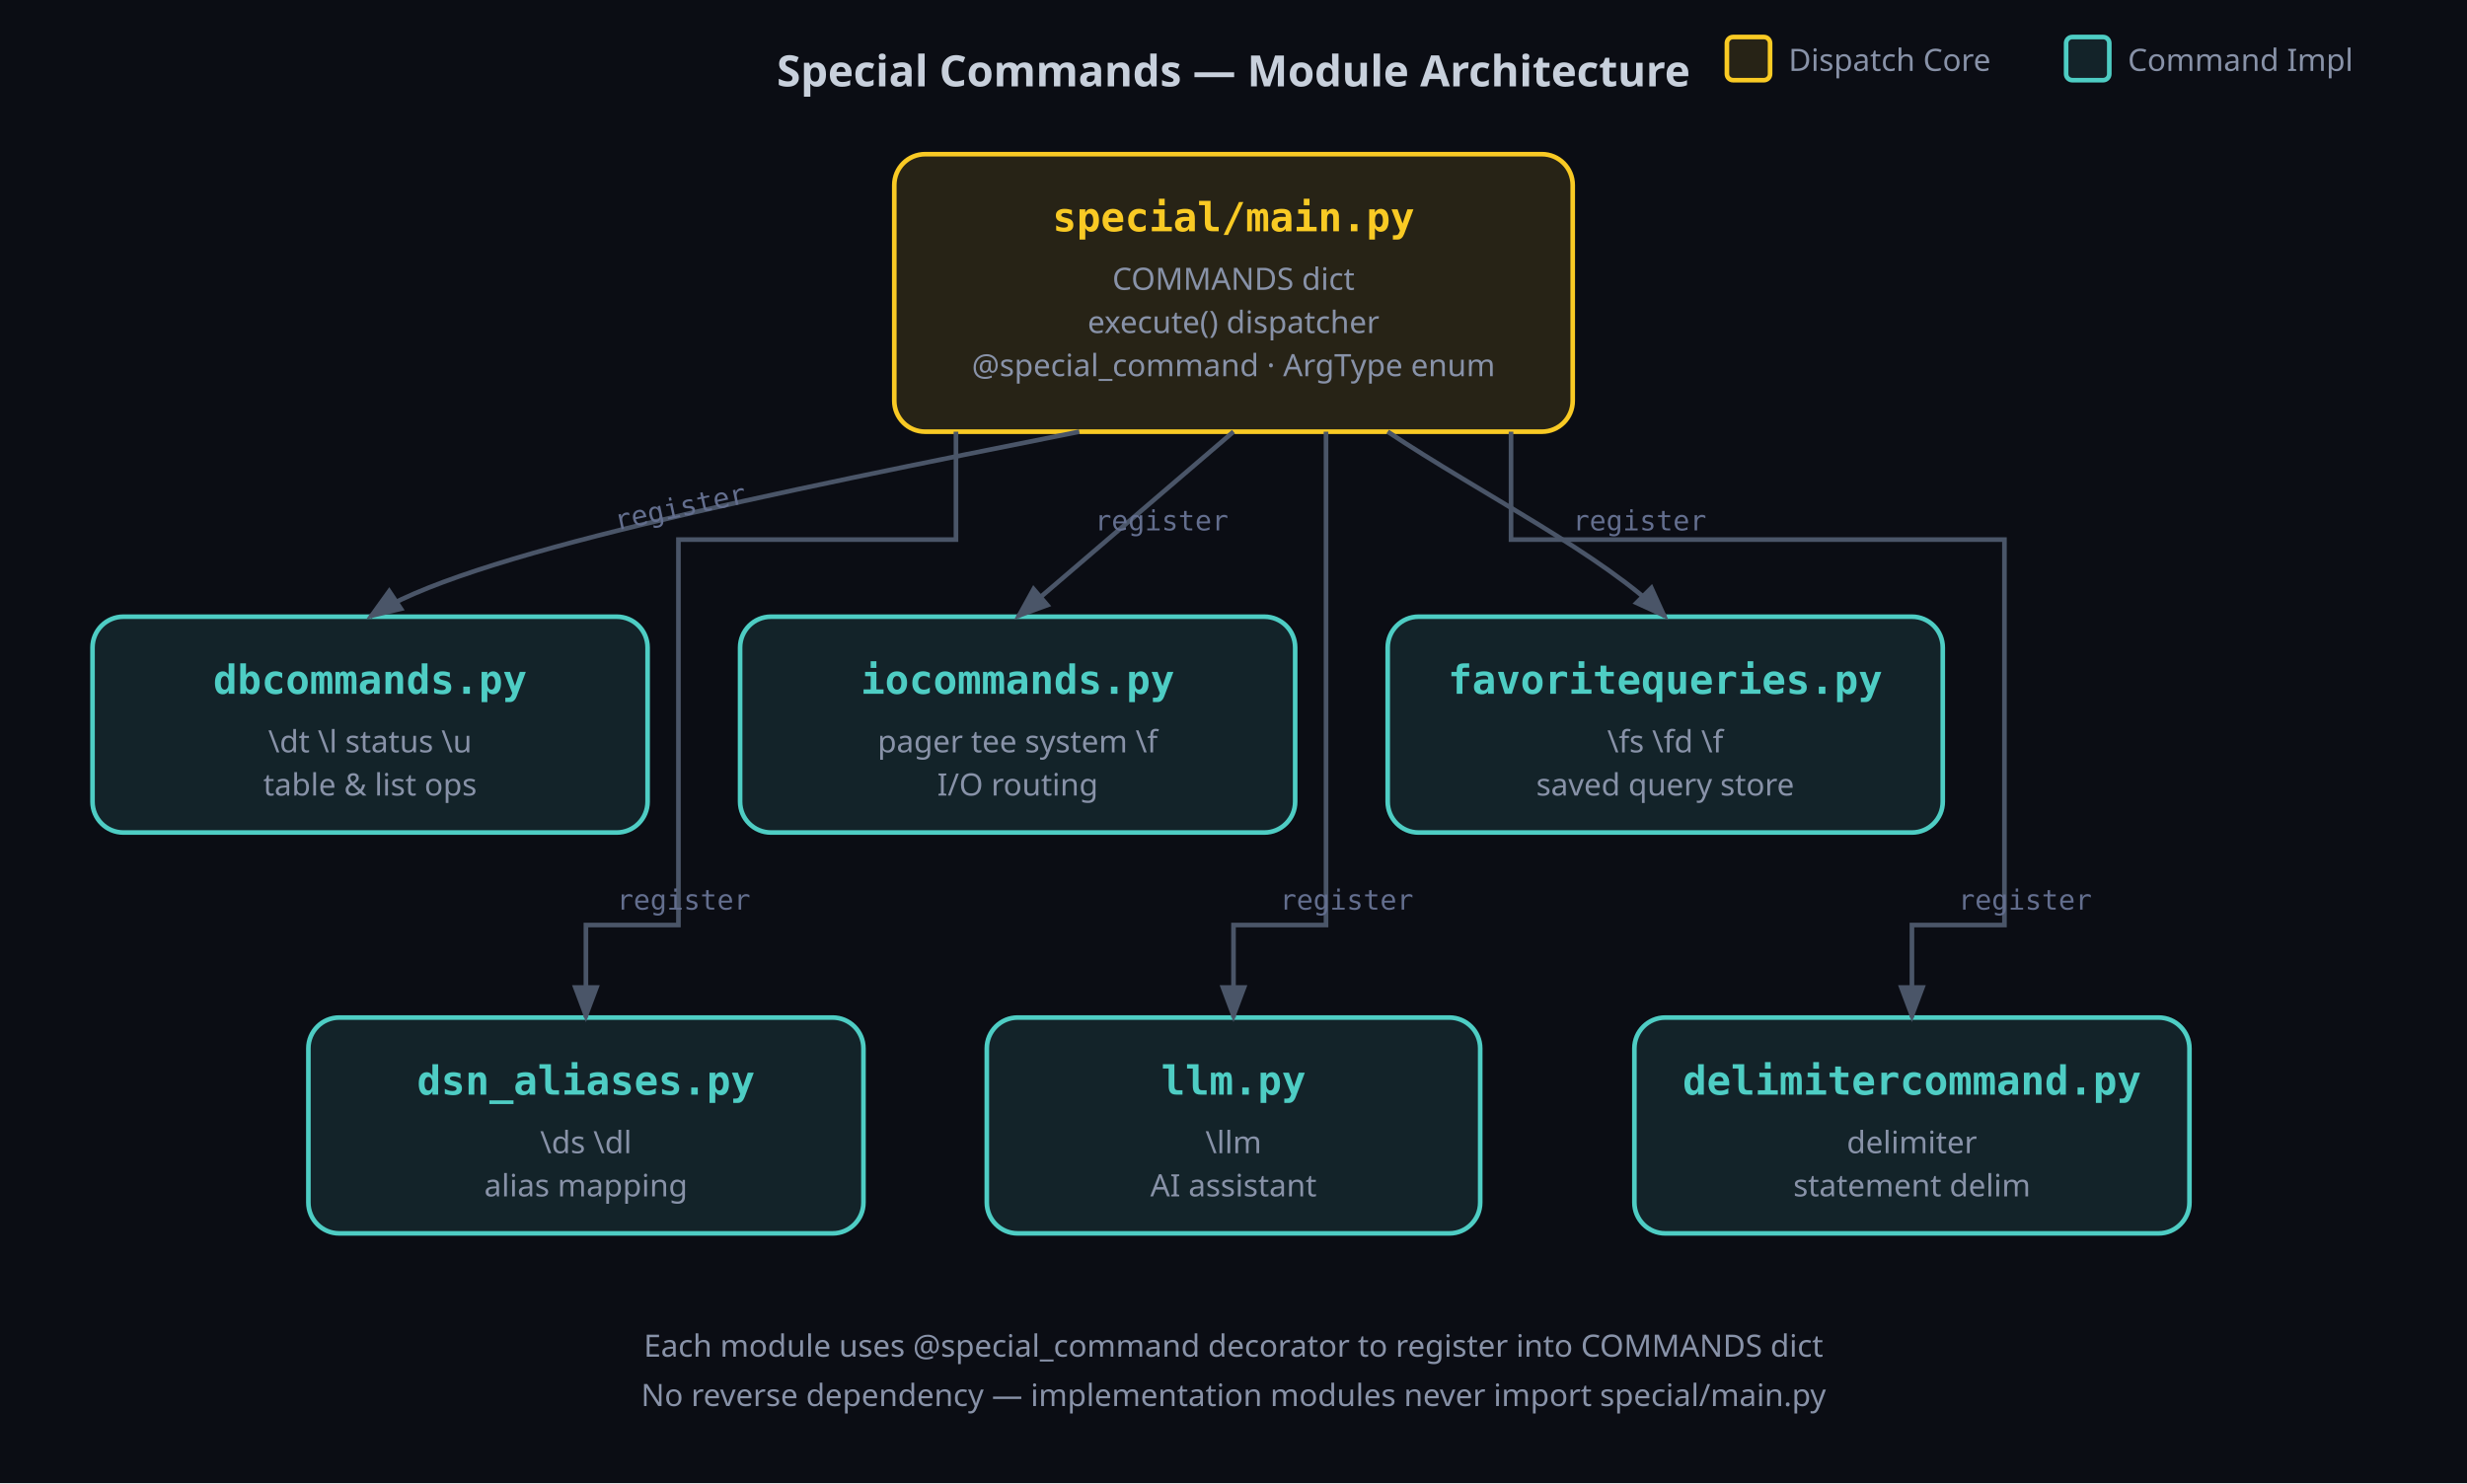
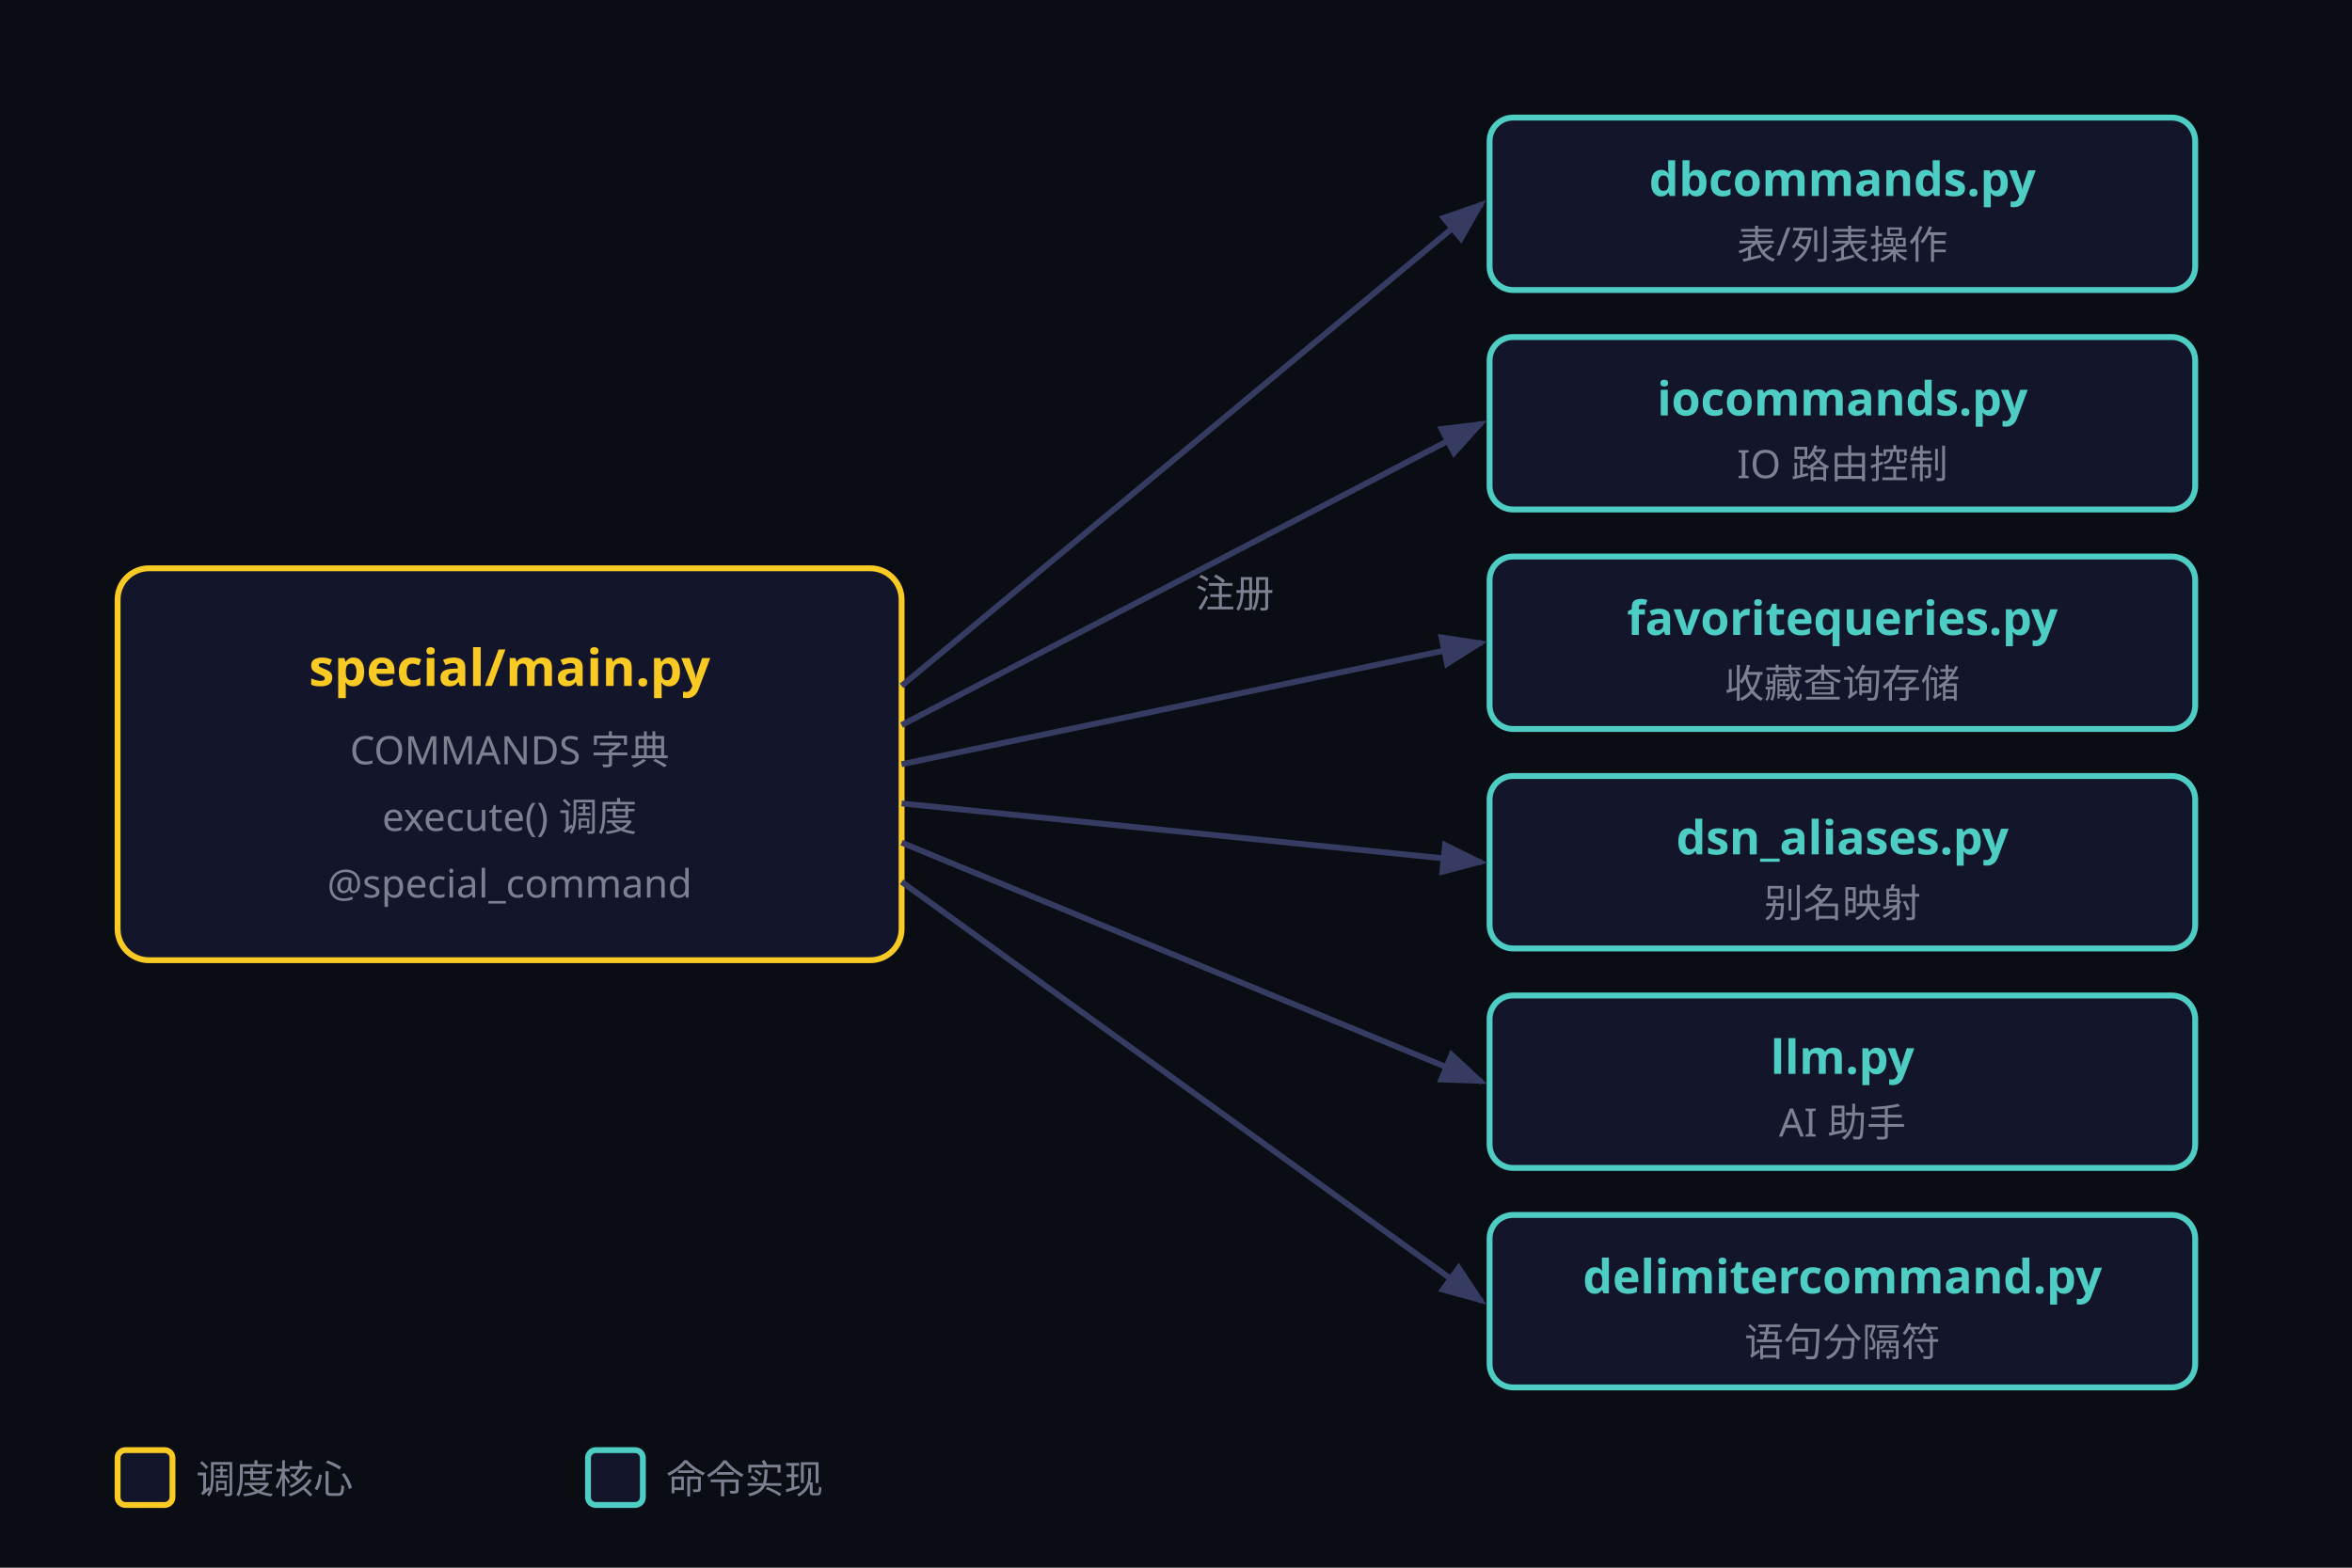
- <svg xmlns="http://www.w3.org/2000/svg" width="800" height="481" viewBox="0 0 800 481">
+ <svg xmlns="http://www.w3.org/2000/svg" width="600" height="400" viewBox="0 0 600 400">
  <style>
    .bg { fill: #0b0d14; }
-     .node-core { fill: rgba(249,202,36,0.12); stroke: #f9ca24; stroke-width: 1.5; }
-     .node-impl { fill: rgba(78,205,196,0.12); stroke: #4ecdc4; stroke-width: 1.5; }
-     .label-core { fill: #f9ca24; font-family: ui-monospace, monospace; font-size: 13px; font-weight: 600; }
-     .label-impl { fill: #4ecdc4; font-family: ui-monospace, monospace; font-size: 13px; font-weight: 600; }
-     .sub { fill: #8892a8; font-family: ui-sans-serif, system-ui, sans-serif; font-size: 10px; }
-     .arrow { stroke: #4a5568; stroke-width: 1.5; fill: none; marker-end: url(#arrowhead); }
-     .arrow-label { fill: #636e8e; font-family: ui-monospace, monospace; font-size: 9px; }
-     .title { fill: #c8d0dc; font-family: ui-sans-serif, system-ui, sans-serif; font-size: 14px; font-weight: 700; }
-     .legend-text { fill: #8892a8; font-family: ui-sans-serif, system-ui, sans-serif; font-size: 10px; }
+     .node-core { fill: #13162a; stroke: #f9ca24; stroke-width: 1.5; }
+     .node-impl { fill: #13162a; stroke: #4ecdc4; stroke-width: 1.5; }
+     .label-core { fill: #f9ca24; font-family: system-ui, sans-serif; font-size: 13px; font-weight: 600; }
+     .label-impl { fill: #4ecdc4; font-family: system-ui, sans-serif; font-size: 12px; font-weight: 600; }
+     .sub { fill: #7c8090; font-family: system-ui, sans-serif; font-size: 10px; }
+     .arrow { stroke: #363b62; stroke-width: 1.5; fill: none; }
+     .legend-text { fill: #7c8090; font-family: system-ui, sans-serif; font-size: 10px; }
    path:hover { stroke: #6c8ef5 !important; stroke-width: 3 !important; cursor: pointer; }
  </style>
  <defs>
-     <marker id="arrowhead" markerWidth="8" markerHeight="6" refX="7" refY="3" orient="auto">
-       <polygon points="0 0, 8 3, 0 6" fill="#4a5568" />
+     <marker id="ah" markerWidth="8" markerHeight="6" refX="7" refY="3" orient="auto">
+       <polygon points="0 0, 8 3, 0 6" fill="#363b62" />
    </marker>
  </defs>
-   <rect class="bg" width="800" height="481" />
-   <text x="400" y="28" text-anchor="middle" class="title">Special Commands — Module Architecture</text>
-   <g transform="translate(560, 12)">
-     <rect x="0" y="0" width="14" height="14" rx="2" class="node-core" />
-     <text x="20" y="11" class="legend-text">Dispatch Core</text>
-     <rect x="110" y="0" width="14" height="14" rx="2" class="node-impl" />
-     <text x="130" y="11" class="legend-text">Command Impl</text>
+   <rect class="bg" width="600" height="400" />
+   <g transform="translate(30, 370)">
+     <rect x="0" y="0" width="14" height="14" rx="2" fill="#13162a" stroke="#f9ca24" stroke-width="1.5" />
+     <text x="20" y="11" class="legend-text">调度核心</text>
+     <rect x="120" y="0" width="14" height="14" rx="2" fill="#13162a" stroke="#4ecdc4" stroke-width="1.5" />
+     <text x="140" y="11" class="legend-text">命令实现</text>
  </g>
-   <g>
-     <rect x="290" y="50" width="220" height="90" rx="10" class="node-core" />
-     <text x="400" y="75" text-anchor="middle" class="label-core">special/main.py</text>
-     <text x="400" y="94" text-anchor="middle" class="sub">COMMANDS dict</text>
-     <text x="400" y="108" text-anchor="middle" class="sub">execute() dispatcher</text>
-     <text x="400" y="122" text-anchor="middle" class="sub">@special_command · ArgType enum</text>
-   </g>
-   <g>
-     <rect x="30" y="200" width="180" height="70" rx="10" class="node-impl" />
-     <text x="120" y="225" text-anchor="middle" class="label-impl">dbcommands.py</text>
-     <text x="120" y="244" text-anchor="middle" class="sub">\dt \l status \u</text>
-     <text x="120" y="258" text-anchor="middle" class="sub">table &amp; list ops</text>
-   </g>
-   <g>
-     <rect x="240" y="200" width="180" height="70" rx="10" class="node-impl" />
-     <text x="330" y="225" text-anchor="middle" class="label-impl">iocommands.py</text>
-     <text x="330" y="244" text-anchor="middle" class="sub">pager tee system \f</text>
-     <text x="330" y="258" text-anchor="middle" class="sub">I/O routing</text>
-   </g>
-   <g>
-     <rect x="450" y="200" width="180" height="70" rx="10" class="node-impl" />
-     <text x="540" y="225" text-anchor="middle" class="label-impl">favoritequeries.py</text>
-     <text x="540" y="244" text-anchor="middle" class="sub">\fs \fd \f</text>
-     <text x="540" y="258" text-anchor="middle" class="sub">saved query store</text>
-   </g>
-   <g>
-     <rect x="100" y="330" width="180" height="70" rx="10" class="node-impl" />
-     <text x="190" y="355" text-anchor="middle" class="label-impl">dsn_aliases.py</text>
-     <text x="190" y="374" text-anchor="middle" class="sub">\ds \dl</text>
-     <text x="190" y="388" text-anchor="middle" class="sub">alias mapping</text>
-   </g>
-   <g>
-     <rect x="320" y="330" width="160" height="70" rx="10" class="node-impl" />
-     <text x="400" y="355" text-anchor="middle" class="label-impl">llm.py</text>
-     <text x="400" y="374" text-anchor="middle" class="sub">\llm</text>
-     <text x="400" y="388" text-anchor="middle" class="sub">AI assistant</text>
-   </g>
-   <g>
-     <rect x="530" y="330" width="180" height="70" rx="10" class="node-impl" />
-     <text x="620" y="355" text-anchor="middle" class="label-impl">delimitercommand.py</text>
-     <text x="620" y="374" text-anchor="middle" class="sub">delimiter</text>
-     <text x="620" y="388" text-anchor="middle" class="sub">statement delim</text>
-   </g>
-   <path class="arrow" d="M 350 140 C 250 160, 150 180, 120 200" />
-   <text x="200" y="172" class="arrow-label" transform="rotate(-12, 200, 172)">register</text>
-   <path class="arrow" d="M 400 140 L 330 200" />
-   <text x="355" y="172" class="arrow-label">register</text>
-   <path class="arrow" d="M 450 140 C 480 160, 520 180, 540 200" />
-   <text x="510" y="172" class="arrow-label">register</text>
-   <path class="arrow" d="M 310 140 L 310 175 L 220 175 L 220 300 L 190 300 L 190 330" />
-   <text x="200" y="295" class="arrow-label">register</text>
-   <path class="arrow" d="M 430 140 L 430 300 L 400 300 L 400 330" />
-   <text x="415" y="295" class="arrow-label">register</text>
-   <path class="arrow" d="M 490 140 L 490 175 L 650 175 L 650 300 L 620 300 L 620 330" />
-   <text x="635" y="295" class="arrow-label">register</text>
-   <text x="400" y="440" text-anchor="middle" class="sub">Each module uses @special_command decorator to register into COMMANDS dict</text>
-   <text x="400" y="456" text-anchor="middle" class="sub">No reverse dependency — implementation modules never import special/main.py</text>
+   <rect x="30" y="145" width="200" height="100" rx="8" class="node-core" />
+   <text x="130" y="175" text-anchor="middle" class="label-core">special/main.py</text>
+   <text x="130" y="195" text-anchor="middle" class="sub">COMMANDS 字典</text>
+   <text x="130" y="212" text-anchor="middle" class="sub">execute() 调度</text>
+   <text x="130" y="229" text-anchor="middle" class="sub">@special_command</text>
+   <rect x="380" y="30" width="180" height="44" rx="6" class="node-impl" />
+   <text x="470" y="50" text-anchor="middle" class="label-impl">dbcommands.py</text>
+   <text x="470" y="66" text-anchor="middle" class="sub">表/列表操作</text>
+   <rect x="380" y="86" width="180" height="44" rx="6" class="node-impl" />
+   <text x="470" y="106" text-anchor="middle" class="label-impl">iocommands.py</text>
+   <text x="470" y="122" text-anchor="middle" class="sub">IO 路由控制</text>
+   <rect x="380" y="142" width="180" height="44" rx="6" class="node-impl" />
+   <text x="470" y="162" text-anchor="middle" class="label-impl">favoritequeries.py</text>
+   <text x="470" y="178" text-anchor="middle" class="sub">收藏查询存储</text>
+   <rect x="380" y="198" width="180" height="44" rx="6" class="node-impl" />
+   <text x="470" y="218" text-anchor="middle" class="label-impl">dsn_aliases.py</text>
+   <text x="470" y="234" text-anchor="middle" class="sub">别名映射</text>
+   <rect x="380" y="254" width="180" height="44" rx="6" class="node-impl" />
+   <text x="470" y="274" text-anchor="middle" class="label-impl">llm.py</text>
+   <text x="470" y="290" text-anchor="middle" class="sub">AI 助手</text>
+   <rect x="380" y="310" width="180" height="44" rx="6" class="node-impl" />
+   <text x="470" y="330" text-anchor="middle" class="label-impl">delimitercommand.py</text>
+   <text x="470" y="346" text-anchor="middle" class="sub">语句分隔符</text>
+   <path class="arrow" d="M 230 175 L 378 52" marker-end="url(#ah)" />
+   <path class="arrow" d="M 230 185 L 378 108" marker-end="url(#ah)" />
+   <path class="arrow" d="M 230 195 L 378 164" marker-end="url(#ah)" />
+   <path class="arrow" d="M 230 205 L 378 220" marker-end="url(#ah)" />
+   <path class="arrow" d="M 230 215 L 378 276" marker-end="url(#ah)" />
+   <path class="arrow" d="M 230 225 L 378 332" marker-end="url(#ah)" />
+   <text x="305" y="155" class="sub" fill="#7c8090">注册</text>
</svg>
